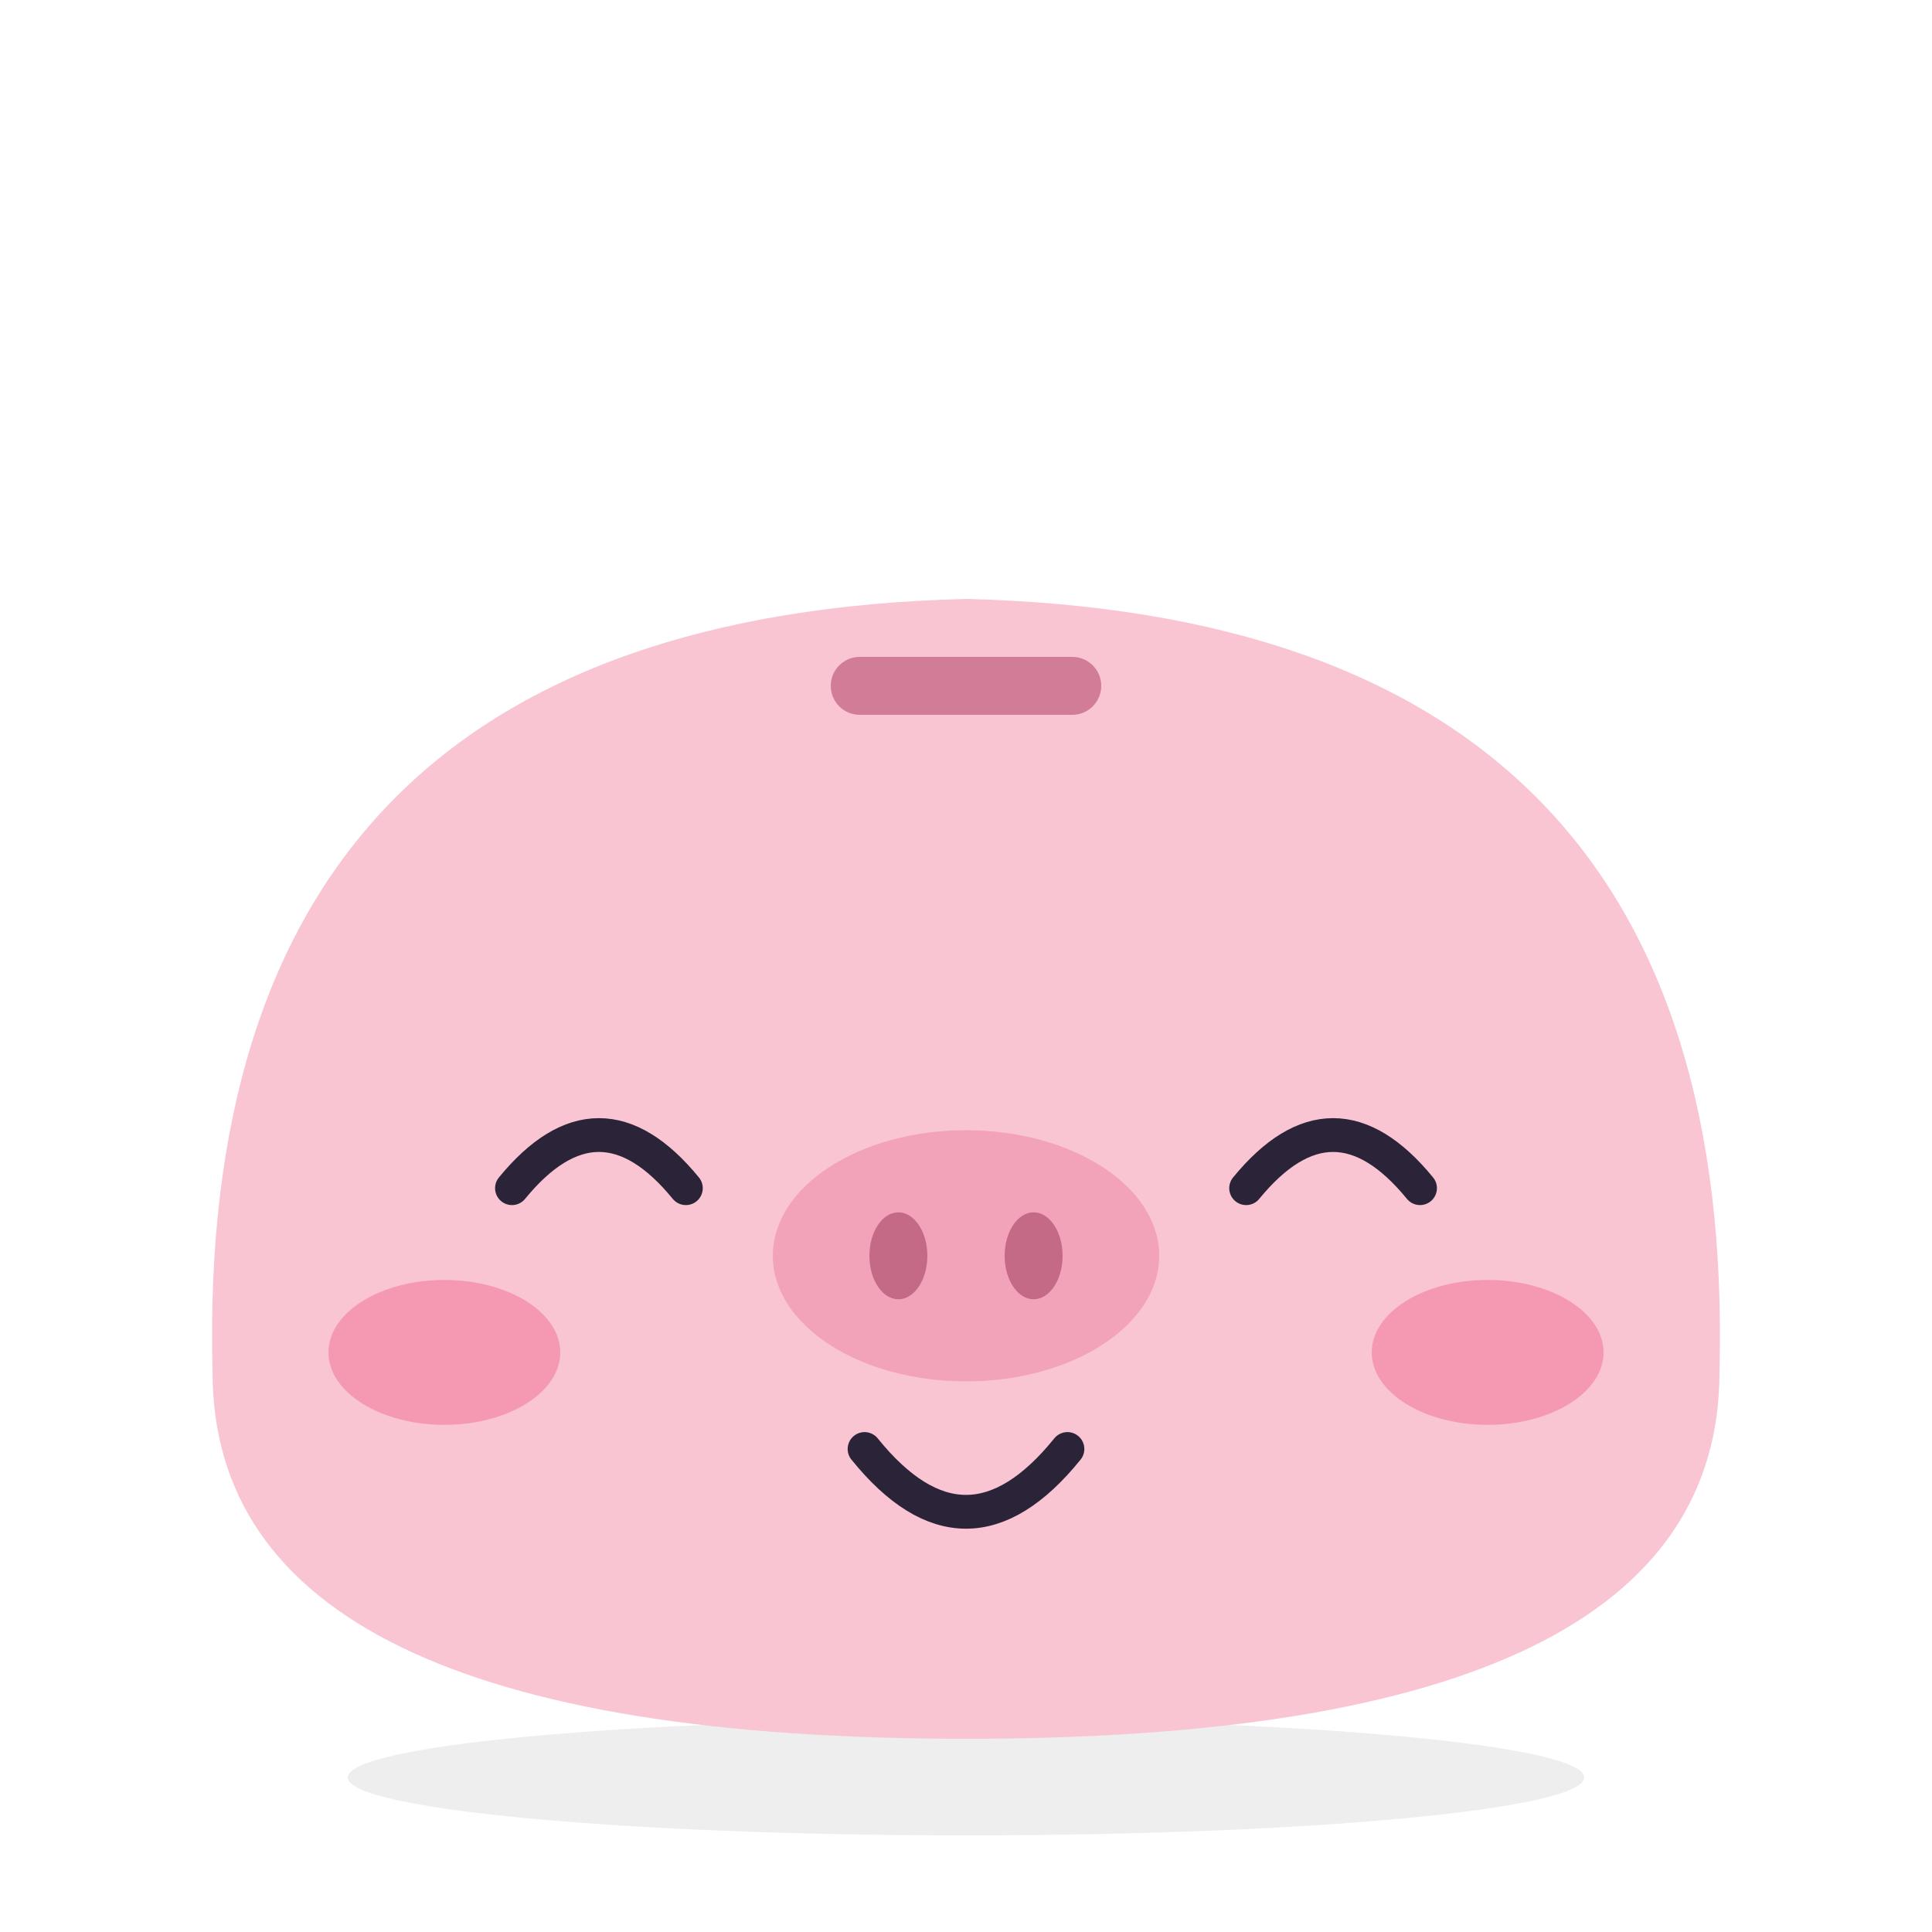
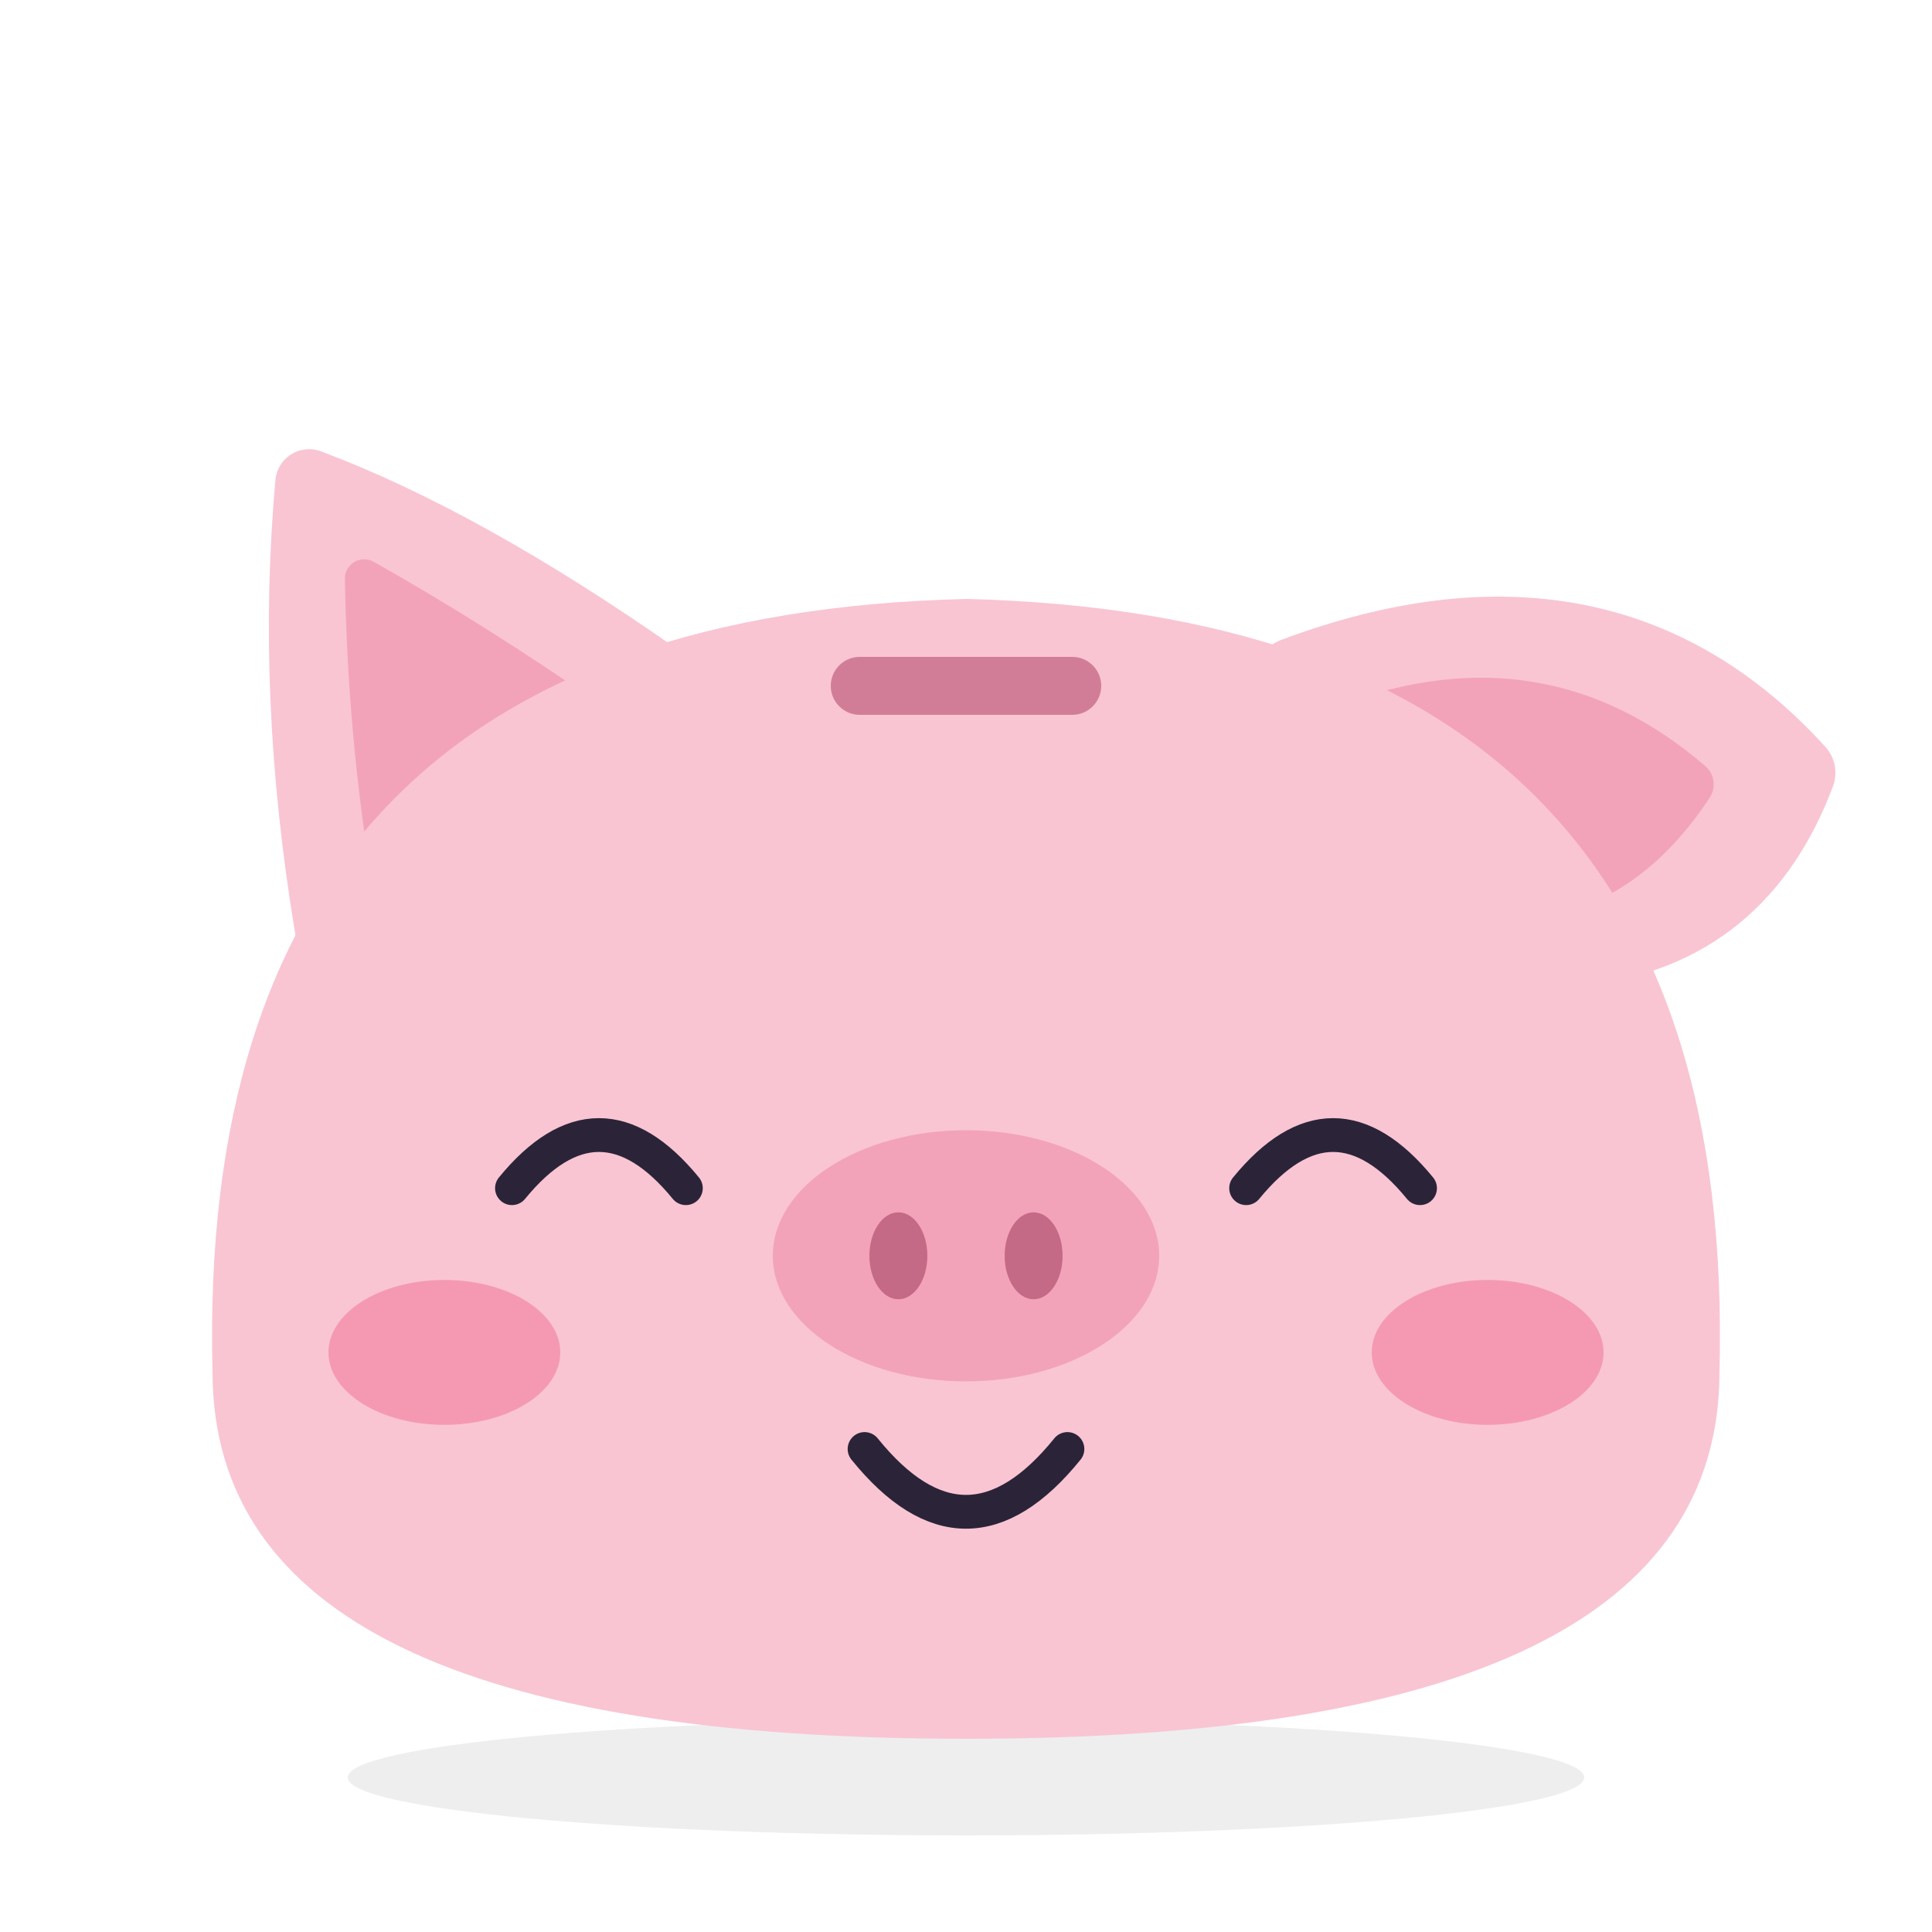
<svg xmlns="http://www.w3.org/2000/svg" viewBox="0 0 200 200" width="200" height="200">
  <ellipse cx="100" cy="184" rx="64" ry="6" fill="#2B2438" opacity="0.08" />
+   <path d="M34.0 96.0 Q30.0 72.0 32.0 50.0 Q48.0 56.0 68.0 70.0 Z" fill="#F9C5D3" stroke="#F9C5D3" stroke-width="7" stroke-linejoin="round" />
+   <path d="M40.5 91.1 Q38.0 76.2 37.7 59.9 Q49.1 66.3 61.5 74.9 Z" fill="#F3A3B9" stroke="#F3A3B9" stroke-width="4" stroke-linejoin="round" />
+   <g transform="translate(200 0) scale(-1 1)">
+     <path d="M36.0 98.0 Q20.0 96.0 14.0 80.0 Q34.0 58.0 66.0 70.0 Z" fill="#F9C5D3" stroke="#F9C5D3" stroke-width="8" stroke-linejoin="round" />
+     <path d="M41.7 92.7 Q31.8 91.4 25.1 81.2 Q40.5 67.9 60.3 75.3 Z" fill="#F3A3B9" stroke="#F3A3B9" stroke-width="5" stroke-linejoin="round" />
+   </g>
  <path d="M22 142 Q20 64 100 62 Q180 64 178 142 Q178 180 100 180 Q22 180 22 142 Z" fill="#F9C5D3" />
  <rect x="86" y="68" width="28" height="6" rx="3" fill="#D27D97" />
  <ellipse cx="46" cy="140" rx="12" ry="7.5" fill="#F48FAA" opacity="0.8" />
  <ellipse cx="154" cy="140" rx="12" ry="7.5" fill="#F48FAA" opacity="0.8" />
  <path d="M53 123 Q62 112 71 123" stroke="#2B2438" stroke-width="3.5" stroke-linecap="round" fill="none" />
  <path d="M129 123 Q138 112 147 123" stroke="#2B2438" stroke-width="3.5" stroke-linecap="round" fill="none" />
  <ellipse cx="100" cy="130" rx="20" ry="13" fill="#F3A3B9" />
  <ellipse cx="93" cy="130" rx="3" ry="4.5" fill="#C46A87" />
  <ellipse cx="107" cy="130" rx="3" ry="4.5" fill="#C46A87" />
  <path d="M89.5 150 Q100 163 110.5 150" stroke="#2B2438" stroke-width="3.5" stroke-linecap="round" fill="none" />
</svg>
